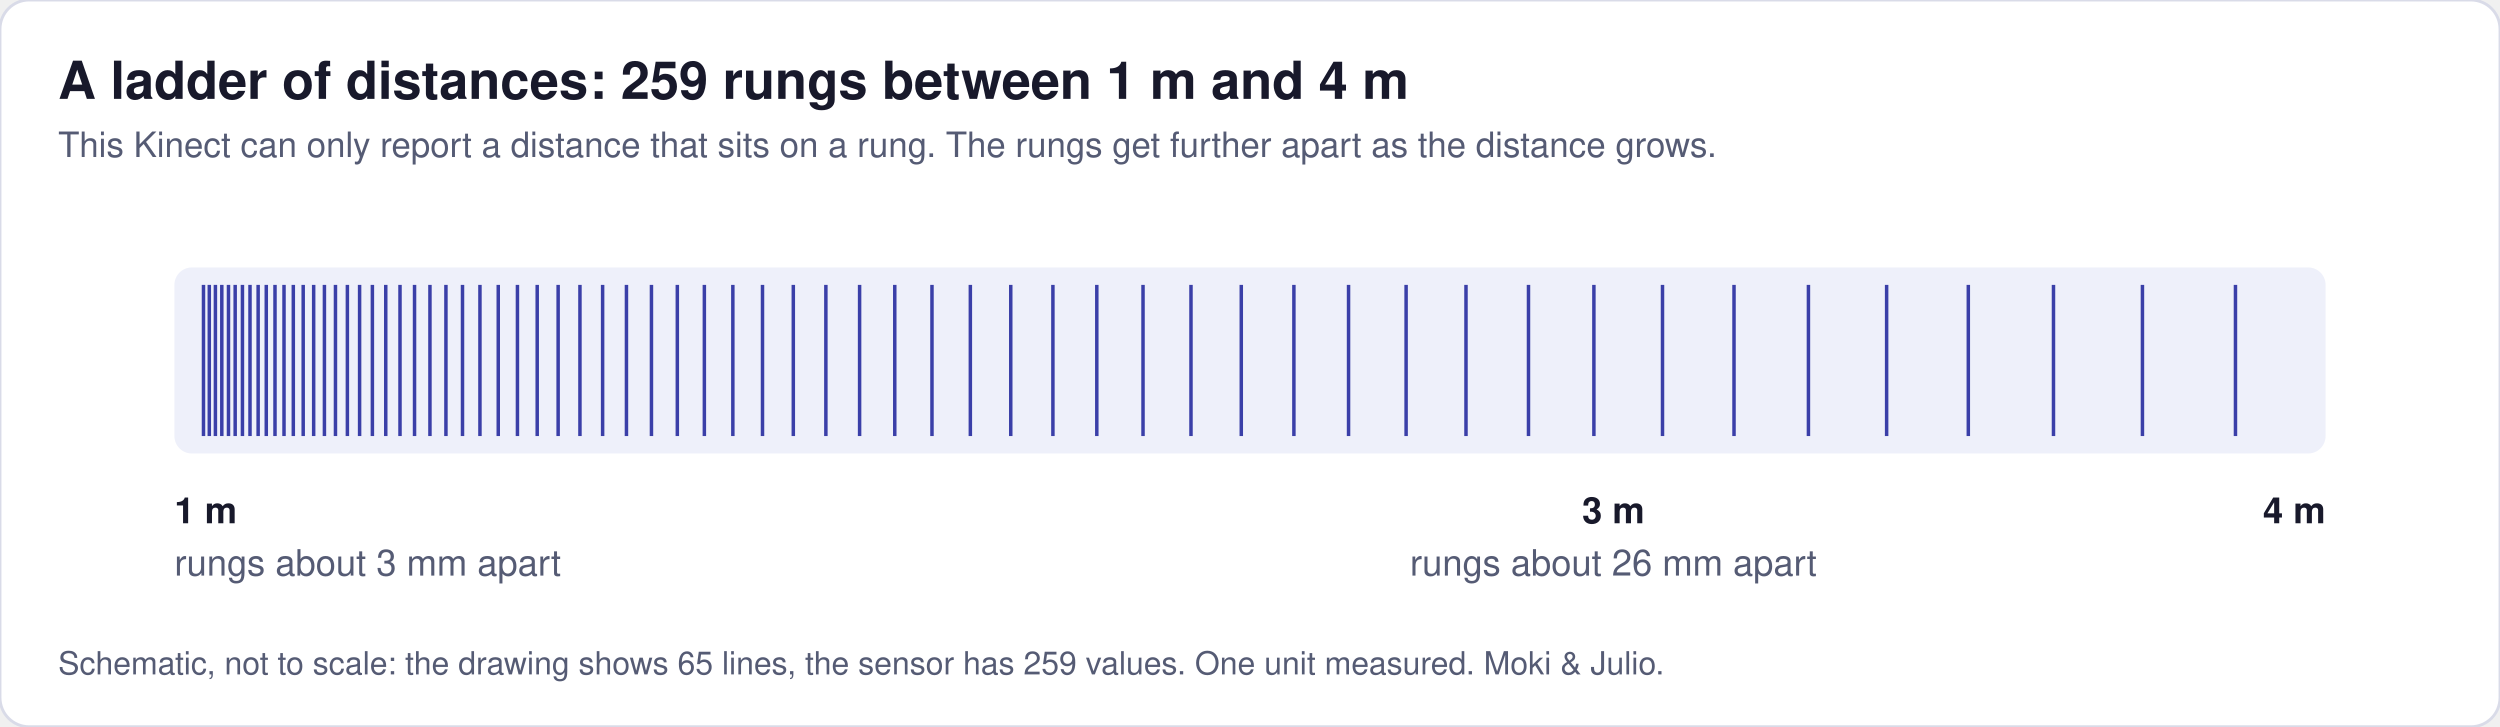
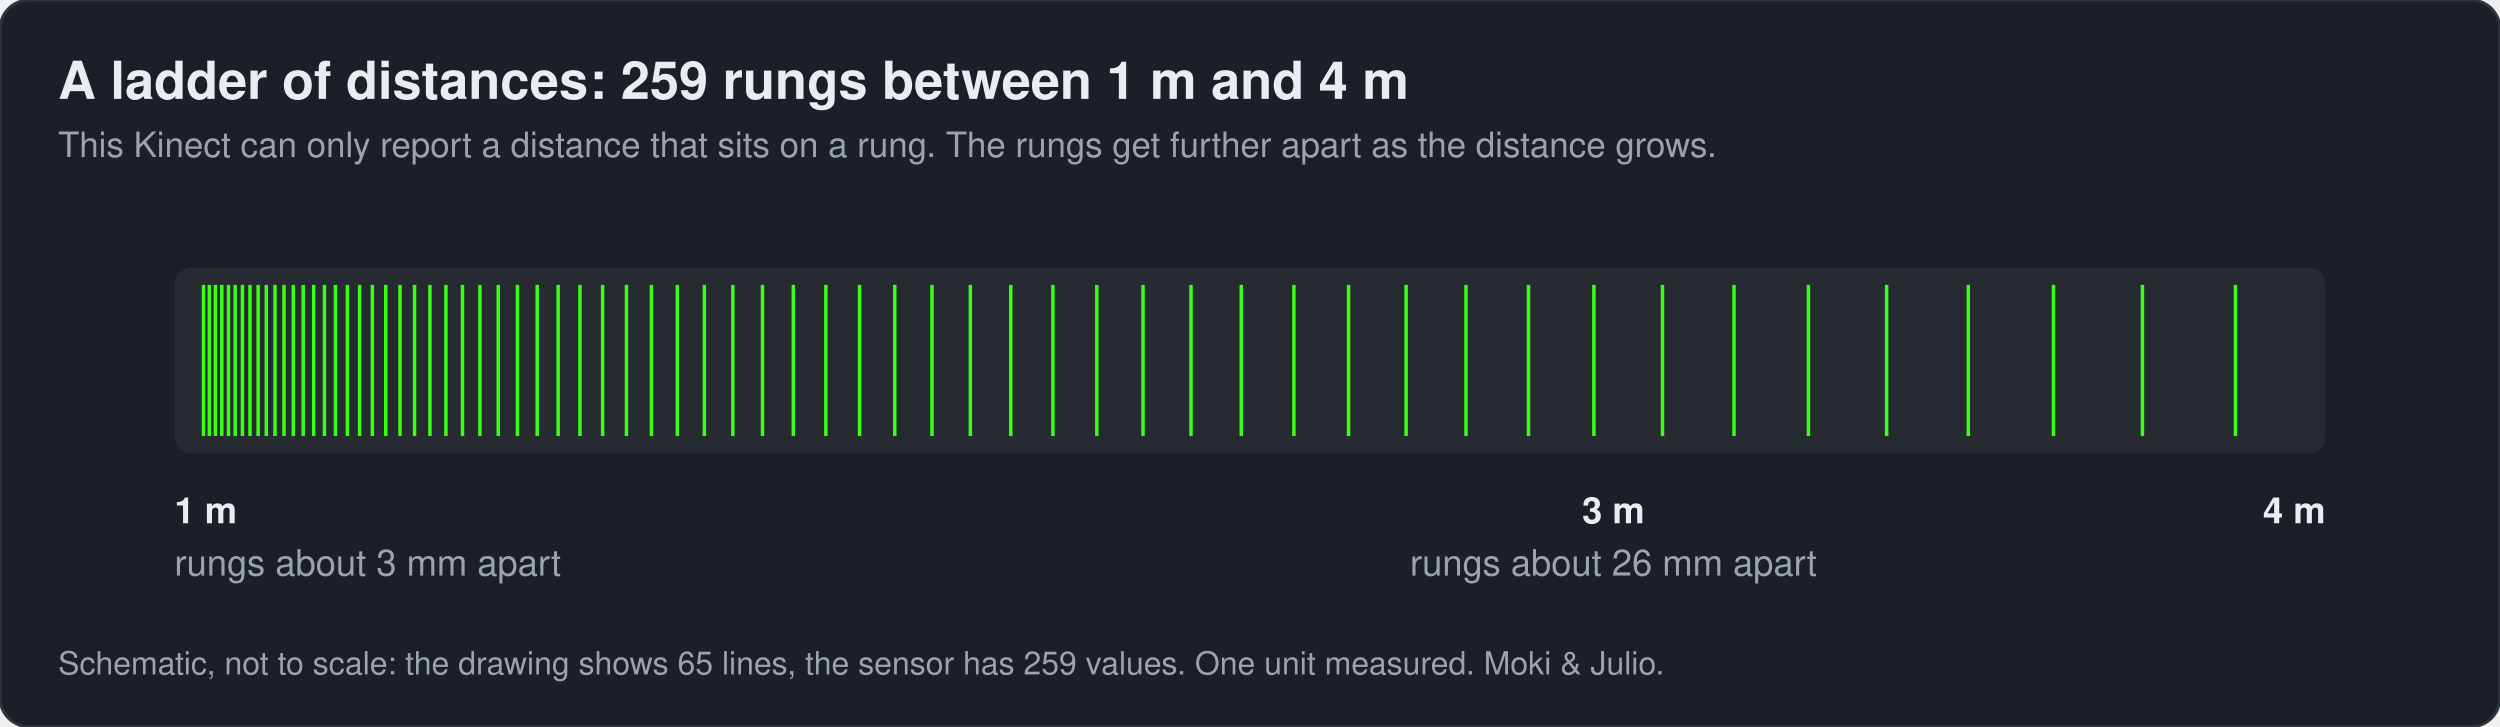
<svg xmlns="http://www.w3.org/2000/svg" width="860" height="250" viewBox="0 0 860 250" font-family="Segoe UI, Helvetica, Arial, sans-serif" role="img" aria-label="The Kinect depth ladder: the sensor reports only fixed rungs, which get further apart with distance">
-   <rect width="860" height="250" rx="10" fill="#ffffff" stroke="#d9dbe8" />
-   <text x="20" y="34" font-size="18" font-weight="600" fill="#18192b">A ladder of distances: 259 rungs between 1 m and 4 m</text>
-   <text x="20" y="54" font-size="12" fill="#555b74">This Kinect can only report a distance that sits on a rung. The rungs get further apart as the distance grows.</text>
-   <rect x="60" y="92" width="740" height="64" rx="6" fill="#eef0fa" />
-   <line x1="70.0" y1="98" x2="70.0" y2="150" stroke="#3a3fa8" stroke-width="1.2" />
-   <line x1="72.0" y1="98" x2="72.0" y2="150" stroke="#3a3fa8" stroke-width="1.2" />
-   <line x1="74.1" y1="98" x2="74.1" y2="150" stroke="#3a3fa8" stroke-width="1.2" />
-   <line x1="76.3" y1="98" x2="76.3" y2="150" stroke="#3a3fa8" stroke-width="1.2" />
-   <line x1="78.6" y1="98" x2="78.6" y2="150" stroke="#3a3fa8" stroke-width="1.2" />
-   <line x1="80.9" y1="98" x2="80.9" y2="150" stroke="#3a3fa8" stroke-width="1.2" />
-   <line x1="83.4" y1="98" x2="83.4" y2="150" stroke="#3a3fa8" stroke-width="1.2" />
-   <line x1="86.0" y1="98" x2="86.0" y2="150" stroke="#3a3fa8" stroke-width="1.2" />
-   <line x1="88.8" y1="98" x2="88.8" y2="150" stroke="#3a3fa8" stroke-width="1.2" />
-   <line x1="91.6" y1="98" x2="91.6" y2="150" stroke="#3a3fa8" stroke-width="1.2" />
-   <line x1="94.6" y1="98" x2="94.6" y2="150" stroke="#3a3fa8" stroke-width="1.2" />
-   <line x1="97.7" y1="98" x2="97.7" y2="150" stroke="#3a3fa8" stroke-width="1.2" />
-   <line x1="100.9" y1="98" x2="100.9" y2="150" stroke="#3a3fa8" stroke-width="1.2" />
-   <line x1="104.3" y1="98" x2="104.3" y2="150" stroke="#3a3fa8" stroke-width="1.2" />
-   <line x1="107.9" y1="98" x2="107.9" y2="150" stroke="#3a3fa8" stroke-width="1.2" />
-   <line x1="111.6" y1="98" x2="111.6" y2="150" stroke="#3a3fa8" stroke-width="1.2" />
-   <line x1="115.4" y1="98" x2="115.4" y2="150" stroke="#3a3fa8" stroke-width="1.2" />
-   <line x1="119.5" y1="98" x2="119.5" y2="150" stroke="#3a3fa8" stroke-width="1.2" />
-   <line x1="123.7" y1="98" x2="123.7" y2="150" stroke="#3a3fa8" stroke-width="1.2" />
-   <line x1="128.1" y1="98" x2="128.1" y2="150" stroke="#3a3fa8" stroke-width="1.2" />
-   <line x1="132.7" y1="98" x2="132.7" y2="150" stroke="#3a3fa8" stroke-width="1.2" />
-   <line x1="137.6" y1="98" x2="137.6" y2="150" stroke="#3a3fa8" stroke-width="1.2" />
-   <line x1="142.6" y1="98" x2="142.6" y2="150" stroke="#3a3fa8" stroke-width="1.2" />
-   <line x1="147.9" y1="98" x2="147.9" y2="150" stroke="#3a3fa8" stroke-width="1.2" />
-   <line x1="153.4" y1="98" x2="153.4" y2="150" stroke="#3a3fa8" stroke-width="1.2" />
-   <line x1="159.1" y1="98" x2="159.1" y2="150" stroke="#3a3fa8" stroke-width="1.2" />
-   <line x1="165.1" y1="98" x2="165.1" y2="150" stroke="#3a3fa8" stroke-width="1.2" />
-   <line x1="171.4" y1="98" x2="171.4" y2="150" stroke="#3a3fa8" stroke-width="1.2" />
-   <line x1="178.0" y1="98" x2="178.0" y2="150" stroke="#3a3fa8" stroke-width="1.2" />
-   <line x1="184.8" y1="98" x2="184.8" y2="150" stroke="#3a3fa8" stroke-width="1.2" />
-   <line x1="192.0" y1="98" x2="192.0" y2="150" stroke="#3a3fa8" stroke-width="1.2" />
-   <line x1="199.5" y1="98" x2="199.5" y2="150" stroke="#3a3fa8" stroke-width="1.2" />
-   <line x1="207.3" y1="98" x2="207.3" y2="150" stroke="#3a3fa8" stroke-width="1.2" />
-   <line x1="215.5" y1="98" x2="215.5" y2="150" stroke="#3a3fa8" stroke-width="1.2" />
-   <line x1="224.1" y1="98" x2="224.1" y2="150" stroke="#3a3fa8" stroke-width="1.2" />
-   <line x1="233.0" y1="98" x2="233.0" y2="150" stroke="#3a3fa8" stroke-width="1.2" />
-   <line x1="242.3" y1="98" x2="242.3" y2="150" stroke="#3a3fa8" stroke-width="1.2" />
-   <line x1="252.1" y1="98" x2="252.1" y2="150" stroke="#3a3fa8" stroke-width="1.2" />
-   <line x1="262.3" y1="98" x2="262.3" y2="150" stroke="#3a3fa8" stroke-width="1.2" />
-   <line x1="272.9" y1="98" x2="272.9" y2="150" stroke="#3a3fa8" stroke-width="1.2" />
-   <line x1="284.1" y1="98" x2="284.1" y2="150" stroke="#3a3fa8" stroke-width="1.2" />
-   <line x1="295.7" y1="98" x2="295.7" y2="150" stroke="#3a3fa8" stroke-width="1.2" />
-   <line x1="307.8" y1="98" x2="307.8" y2="150" stroke="#3a3fa8" stroke-width="1.2" />
-   <line x1="320.6" y1="98" x2="320.6" y2="150" stroke="#3a3fa8" stroke-width="1.2" />
-   <line x1="333.8" y1="98" x2="333.8" y2="150" stroke="#3a3fa8" stroke-width="1.2" />
-   <line x1="347.7" y1="98" x2="347.7" y2="150" stroke="#3a3fa8" stroke-width="1.2" />
-   <line x1="362.2" y1="98" x2="362.2" y2="150" stroke="#3a3fa8" stroke-width="1.2" />
-   <line x1="377.3" y1="98" x2="377.3" y2="150" stroke="#3a3fa8" stroke-width="1.2" />
-   <line x1="393.2" y1="98" x2="393.2" y2="150" stroke="#3a3fa8" stroke-width="1.2" />
-   <line x1="409.7" y1="98" x2="409.7" y2="150" stroke="#3a3fa8" stroke-width="1.2" />
-   <line x1="427.0" y1="98" x2="427.0" y2="150" stroke="#3a3fa8" stroke-width="1.2" />
-   <line x1="445.1" y1="98" x2="445.1" y2="150" stroke="#3a3fa8" stroke-width="1.2" />
-   <line x1="463.9" y1="98" x2="463.9" y2="150" stroke="#3a3fa8" stroke-width="1.2" />
-   <line x1="483.7" y1="98" x2="483.7" y2="150" stroke="#3a3fa8" stroke-width="1.2" />
-   <line x1="504.3" y1="98" x2="504.3" y2="150" stroke="#3a3fa8" stroke-width="1.2" />
-   <line x1="525.8" y1="98" x2="525.8" y2="150" stroke="#3a3fa8" stroke-width="1.2" />
-   <line x1="548.3" y1="98" x2="548.3" y2="150" stroke="#3a3fa8" stroke-width="1.2" />
-   <line x1="571.9" y1="98" x2="571.9" y2="150" stroke="#3a3fa8" stroke-width="1.2" />
-   <line x1="596.5" y1="98" x2="596.5" y2="150" stroke="#3a3fa8" stroke-width="1.2" />
-   <line x1="622.1" y1="98" x2="622.1" y2="150" stroke="#3a3fa8" stroke-width="1.2" />
-   <line x1="649.0" y1="98" x2="649.0" y2="150" stroke="#3a3fa8" stroke-width="1.2" />
-   <line x1="677.1" y1="98" x2="677.1" y2="150" stroke="#3a3fa8" stroke-width="1.2" />
-   <line x1="706.4" y1="98" x2="706.4" y2="150" stroke="#3a3fa8" stroke-width="1.2" />
-   <line x1="737.0" y1="98" x2="737.0" y2="150" stroke="#3a3fa8" stroke-width="1.2" />
-   <line x1="769.0" y1="98" x2="769.0" y2="150" stroke="#3a3fa8" stroke-width="1.2" />
-   <g font-size="12.5" fill="#18192b">
+   <rect width="860" height="250" rx="10" fill="#1c2026" stroke="#2f353d" />
+   <text x="20" y="34" font-size="18" font-weight="600" fill="#e8edf2">A ladder of distances: 259 rungs between 1 m and 4 m</text>
+   <text x="20" y="54" font-size="12" fill="#9aa4ae">This Kinect can only report a distance that sits on a rung. The rungs get further apart as the distance grows.</text>
+   <rect x="60" y="92" width="740" height="64" rx="6" fill="#262b31" />
+   <line x1="70.0" y1="98" x2="70.0" y2="150" stroke="#39ff14" stroke-width="1.2" />
+   <line x1="72.0" y1="98" x2="72.0" y2="150" stroke="#39ff14" stroke-width="1.2" />
+   <line x1="74.1" y1="98" x2="74.1" y2="150" stroke="#39ff14" stroke-width="1.2" />
+   <line x1="76.3" y1="98" x2="76.3" y2="150" stroke="#39ff14" stroke-width="1.2" />
+   <line x1="78.6" y1="98" x2="78.6" y2="150" stroke="#39ff14" stroke-width="1.2" />
+   <line x1="80.9" y1="98" x2="80.9" y2="150" stroke="#39ff14" stroke-width="1.2" />
+   <line x1="83.4" y1="98" x2="83.4" y2="150" stroke="#39ff14" stroke-width="1.2" />
+   <line x1="86.0" y1="98" x2="86.0" y2="150" stroke="#39ff14" stroke-width="1.2" />
+   <line x1="88.8" y1="98" x2="88.8" y2="150" stroke="#39ff14" stroke-width="1.2" />
+   <line x1="91.6" y1="98" x2="91.6" y2="150" stroke="#39ff14" stroke-width="1.2" />
+   <line x1="94.6" y1="98" x2="94.6" y2="150" stroke="#39ff14" stroke-width="1.2" />
+   <line x1="97.7" y1="98" x2="97.7" y2="150" stroke="#39ff14" stroke-width="1.2" />
+   <line x1="100.9" y1="98" x2="100.9" y2="150" stroke="#39ff14" stroke-width="1.2" />
+   <line x1="104.3" y1="98" x2="104.3" y2="150" stroke="#39ff14" stroke-width="1.2" />
+   <line x1="107.9" y1="98" x2="107.9" y2="150" stroke="#39ff14" stroke-width="1.2" />
+   <line x1="111.6" y1="98" x2="111.6" y2="150" stroke="#39ff14" stroke-width="1.2" />
+   <line x1="115.4" y1="98" x2="115.4" y2="150" stroke="#39ff14" stroke-width="1.2" />
+   <line x1="119.5" y1="98" x2="119.5" y2="150" stroke="#39ff14" stroke-width="1.2" />
+   <line x1="123.7" y1="98" x2="123.7" y2="150" stroke="#39ff14" stroke-width="1.2" />
+   <line x1="128.1" y1="98" x2="128.1" y2="150" stroke="#39ff14" stroke-width="1.2" />
+   <line x1="132.7" y1="98" x2="132.7" y2="150" stroke="#39ff14" stroke-width="1.2" />
+   <line x1="137.6" y1="98" x2="137.6" y2="150" stroke="#39ff14" stroke-width="1.2" />
+   <line x1="142.6" y1="98" x2="142.6" y2="150" stroke="#39ff14" stroke-width="1.2" />
+   <line x1="147.9" y1="98" x2="147.9" y2="150" stroke="#39ff14" stroke-width="1.2" />
+   <line x1="153.4" y1="98" x2="153.4" y2="150" stroke="#39ff14" stroke-width="1.2" />
+   <line x1="159.1" y1="98" x2="159.1" y2="150" stroke="#39ff14" stroke-width="1.2" />
+   <line x1="165.1" y1="98" x2="165.1" y2="150" stroke="#39ff14" stroke-width="1.2" />
+   <line x1="171.4" y1="98" x2="171.4" y2="150" stroke="#39ff14" stroke-width="1.2" />
+   <line x1="178.0" y1="98" x2="178.0" y2="150" stroke="#39ff14" stroke-width="1.2" />
+   <line x1="184.8" y1="98" x2="184.8" y2="150" stroke="#39ff14" stroke-width="1.2" />
+   <line x1="192.0" y1="98" x2="192.0" y2="150" stroke="#39ff14" stroke-width="1.2" />
+   <line x1="199.5" y1="98" x2="199.5" y2="150" stroke="#39ff14" stroke-width="1.2" />
+   <line x1="207.3" y1="98" x2="207.3" y2="150" stroke="#39ff14" stroke-width="1.2" />
+   <line x1="215.5" y1="98" x2="215.5" y2="150" stroke="#39ff14" stroke-width="1.2" />
+   <line x1="224.1" y1="98" x2="224.1" y2="150" stroke="#39ff14" stroke-width="1.2" />
+   <line x1="233.0" y1="98" x2="233.0" y2="150" stroke="#39ff14" stroke-width="1.2" />
+   <line x1="242.3" y1="98" x2="242.3" y2="150" stroke="#39ff14" stroke-width="1.2" />
+   <line x1="252.1" y1="98" x2="252.1" y2="150" stroke="#39ff14" stroke-width="1.2" />
+   <line x1="262.3" y1="98" x2="262.3" y2="150" stroke="#39ff14" stroke-width="1.2" />
+   <line x1="272.9" y1="98" x2="272.9" y2="150" stroke="#39ff14" stroke-width="1.2" />
+   <line x1="284.1" y1="98" x2="284.1" y2="150" stroke="#39ff14" stroke-width="1.2" />
+   <line x1="295.7" y1="98" x2="295.7" y2="150" stroke="#39ff14" stroke-width="1.2" />
+   <line x1="307.8" y1="98" x2="307.8" y2="150" stroke="#39ff14" stroke-width="1.2" />
+   <line x1="320.6" y1="98" x2="320.6" y2="150" stroke="#39ff14" stroke-width="1.2" />
+   <line x1="333.8" y1="98" x2="333.8" y2="150" stroke="#39ff14" stroke-width="1.2" />
+   <line x1="347.7" y1="98" x2="347.7" y2="150" stroke="#39ff14" stroke-width="1.2" />
+   <line x1="362.2" y1="98" x2="362.2" y2="150" stroke="#39ff14" stroke-width="1.2" />
+   <line x1="377.3" y1="98" x2="377.3" y2="150" stroke="#39ff14" stroke-width="1.2" />
+   <line x1="393.2" y1="98" x2="393.2" y2="150" stroke="#39ff14" stroke-width="1.2" />
+   <line x1="409.7" y1="98" x2="409.7" y2="150" stroke="#39ff14" stroke-width="1.2" />
+   <line x1="427.0" y1="98" x2="427.0" y2="150" stroke="#39ff14" stroke-width="1.2" />
+   <line x1="445.1" y1="98" x2="445.1" y2="150" stroke="#39ff14" stroke-width="1.2" />
+   <line x1="463.9" y1="98" x2="463.9" y2="150" stroke="#39ff14" stroke-width="1.2" />
+   <line x1="483.7" y1="98" x2="483.7" y2="150" stroke="#39ff14" stroke-width="1.2" />
+   <line x1="504.3" y1="98" x2="504.3" y2="150" stroke="#39ff14" stroke-width="1.2" />
+   <line x1="525.8" y1="98" x2="525.8" y2="150" stroke="#39ff14" stroke-width="1.2" />
+   <line x1="548.3" y1="98" x2="548.3" y2="150" stroke="#39ff14" stroke-width="1.2" />
+   <line x1="571.9" y1="98" x2="571.9" y2="150" stroke="#39ff14" stroke-width="1.2" />
+   <line x1="596.5" y1="98" x2="596.5" y2="150" stroke="#39ff14" stroke-width="1.2" />
+   <line x1="622.1" y1="98" x2="622.1" y2="150" stroke="#39ff14" stroke-width="1.2" />
+   <line x1="649.0" y1="98" x2="649.0" y2="150" stroke="#39ff14" stroke-width="1.2" />
+   <line x1="677.1" y1="98" x2="677.1" y2="150" stroke="#39ff14" stroke-width="1.2" />
+   <line x1="706.4" y1="98" x2="706.4" y2="150" stroke="#39ff14" stroke-width="1.2" />
+   <line x1="737.0" y1="98" x2="737.0" y2="150" stroke="#39ff14" stroke-width="1.2" />
+   <line x1="769.0" y1="98" x2="769.0" y2="150" stroke="#39ff14" stroke-width="1.2" />
+   <g font-size="12.5" fill="#e8edf2">
    <text x="60" y="180" font-weight="600">1 m</text>
-     <text x="60" y="198" fill="#555b74">rungs about 3 mm apart</text>
+     <text x="60" y="198" fill="#9aa4ae">rungs about 3 mm apart</text>
    <text x="555" y="180" font-weight="600" text-anchor="middle">3 m</text>
-     <text x="555" y="198" fill="#555b74" text-anchor="middle">rungs about 26 mm apart</text>
+     <text x="555" y="198" fill="#9aa4ae" text-anchor="middle">rungs about 26 mm apart</text>
    <text x="800" y="180" font-weight="600" text-anchor="end">4 m</text>
  </g>
-   <text x="20" y="232" font-size="11" fill="#555b74">Schematic, not to scale: the drawing shows 65 lines, the sensor has 259 values. One unit measured. Moki &amp; Julio.</text>
+   <text x="20" y="232" font-size="11" fill="#9aa4ae">Schematic, not to scale: the drawing shows 65 lines, the sensor has 259 values. One unit measured. Moki &amp; Julio.</text>
</svg>
